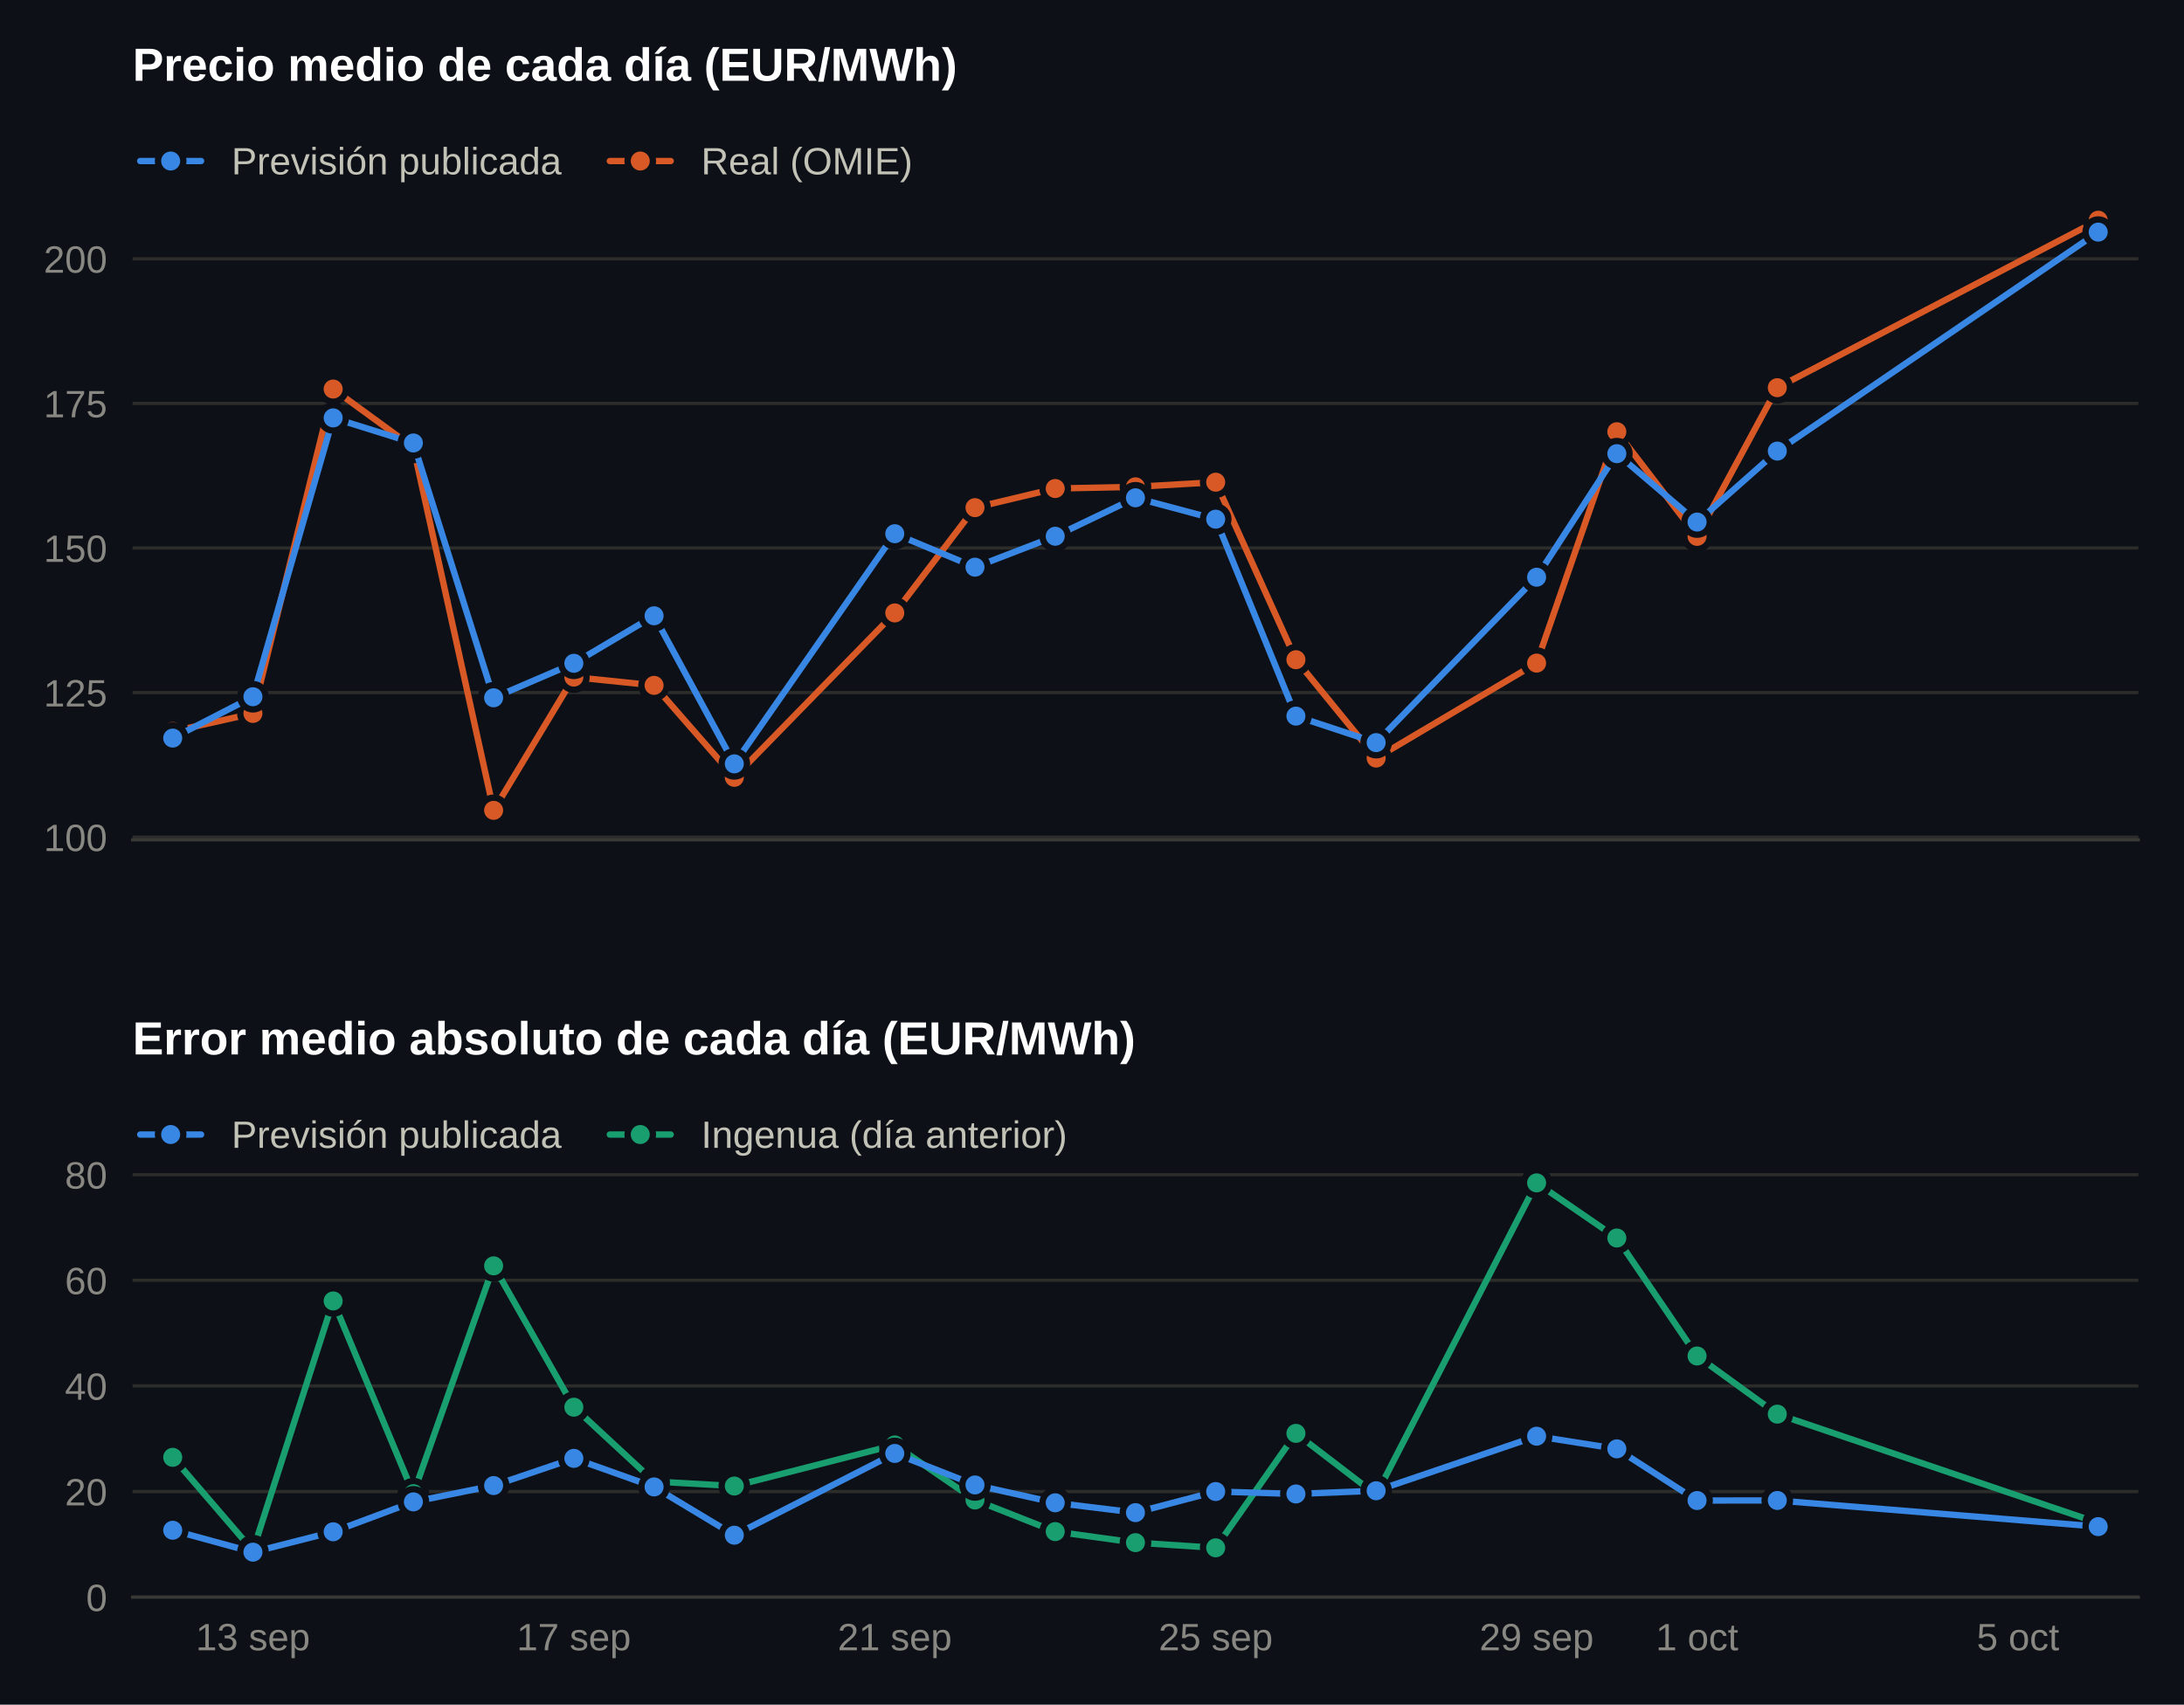
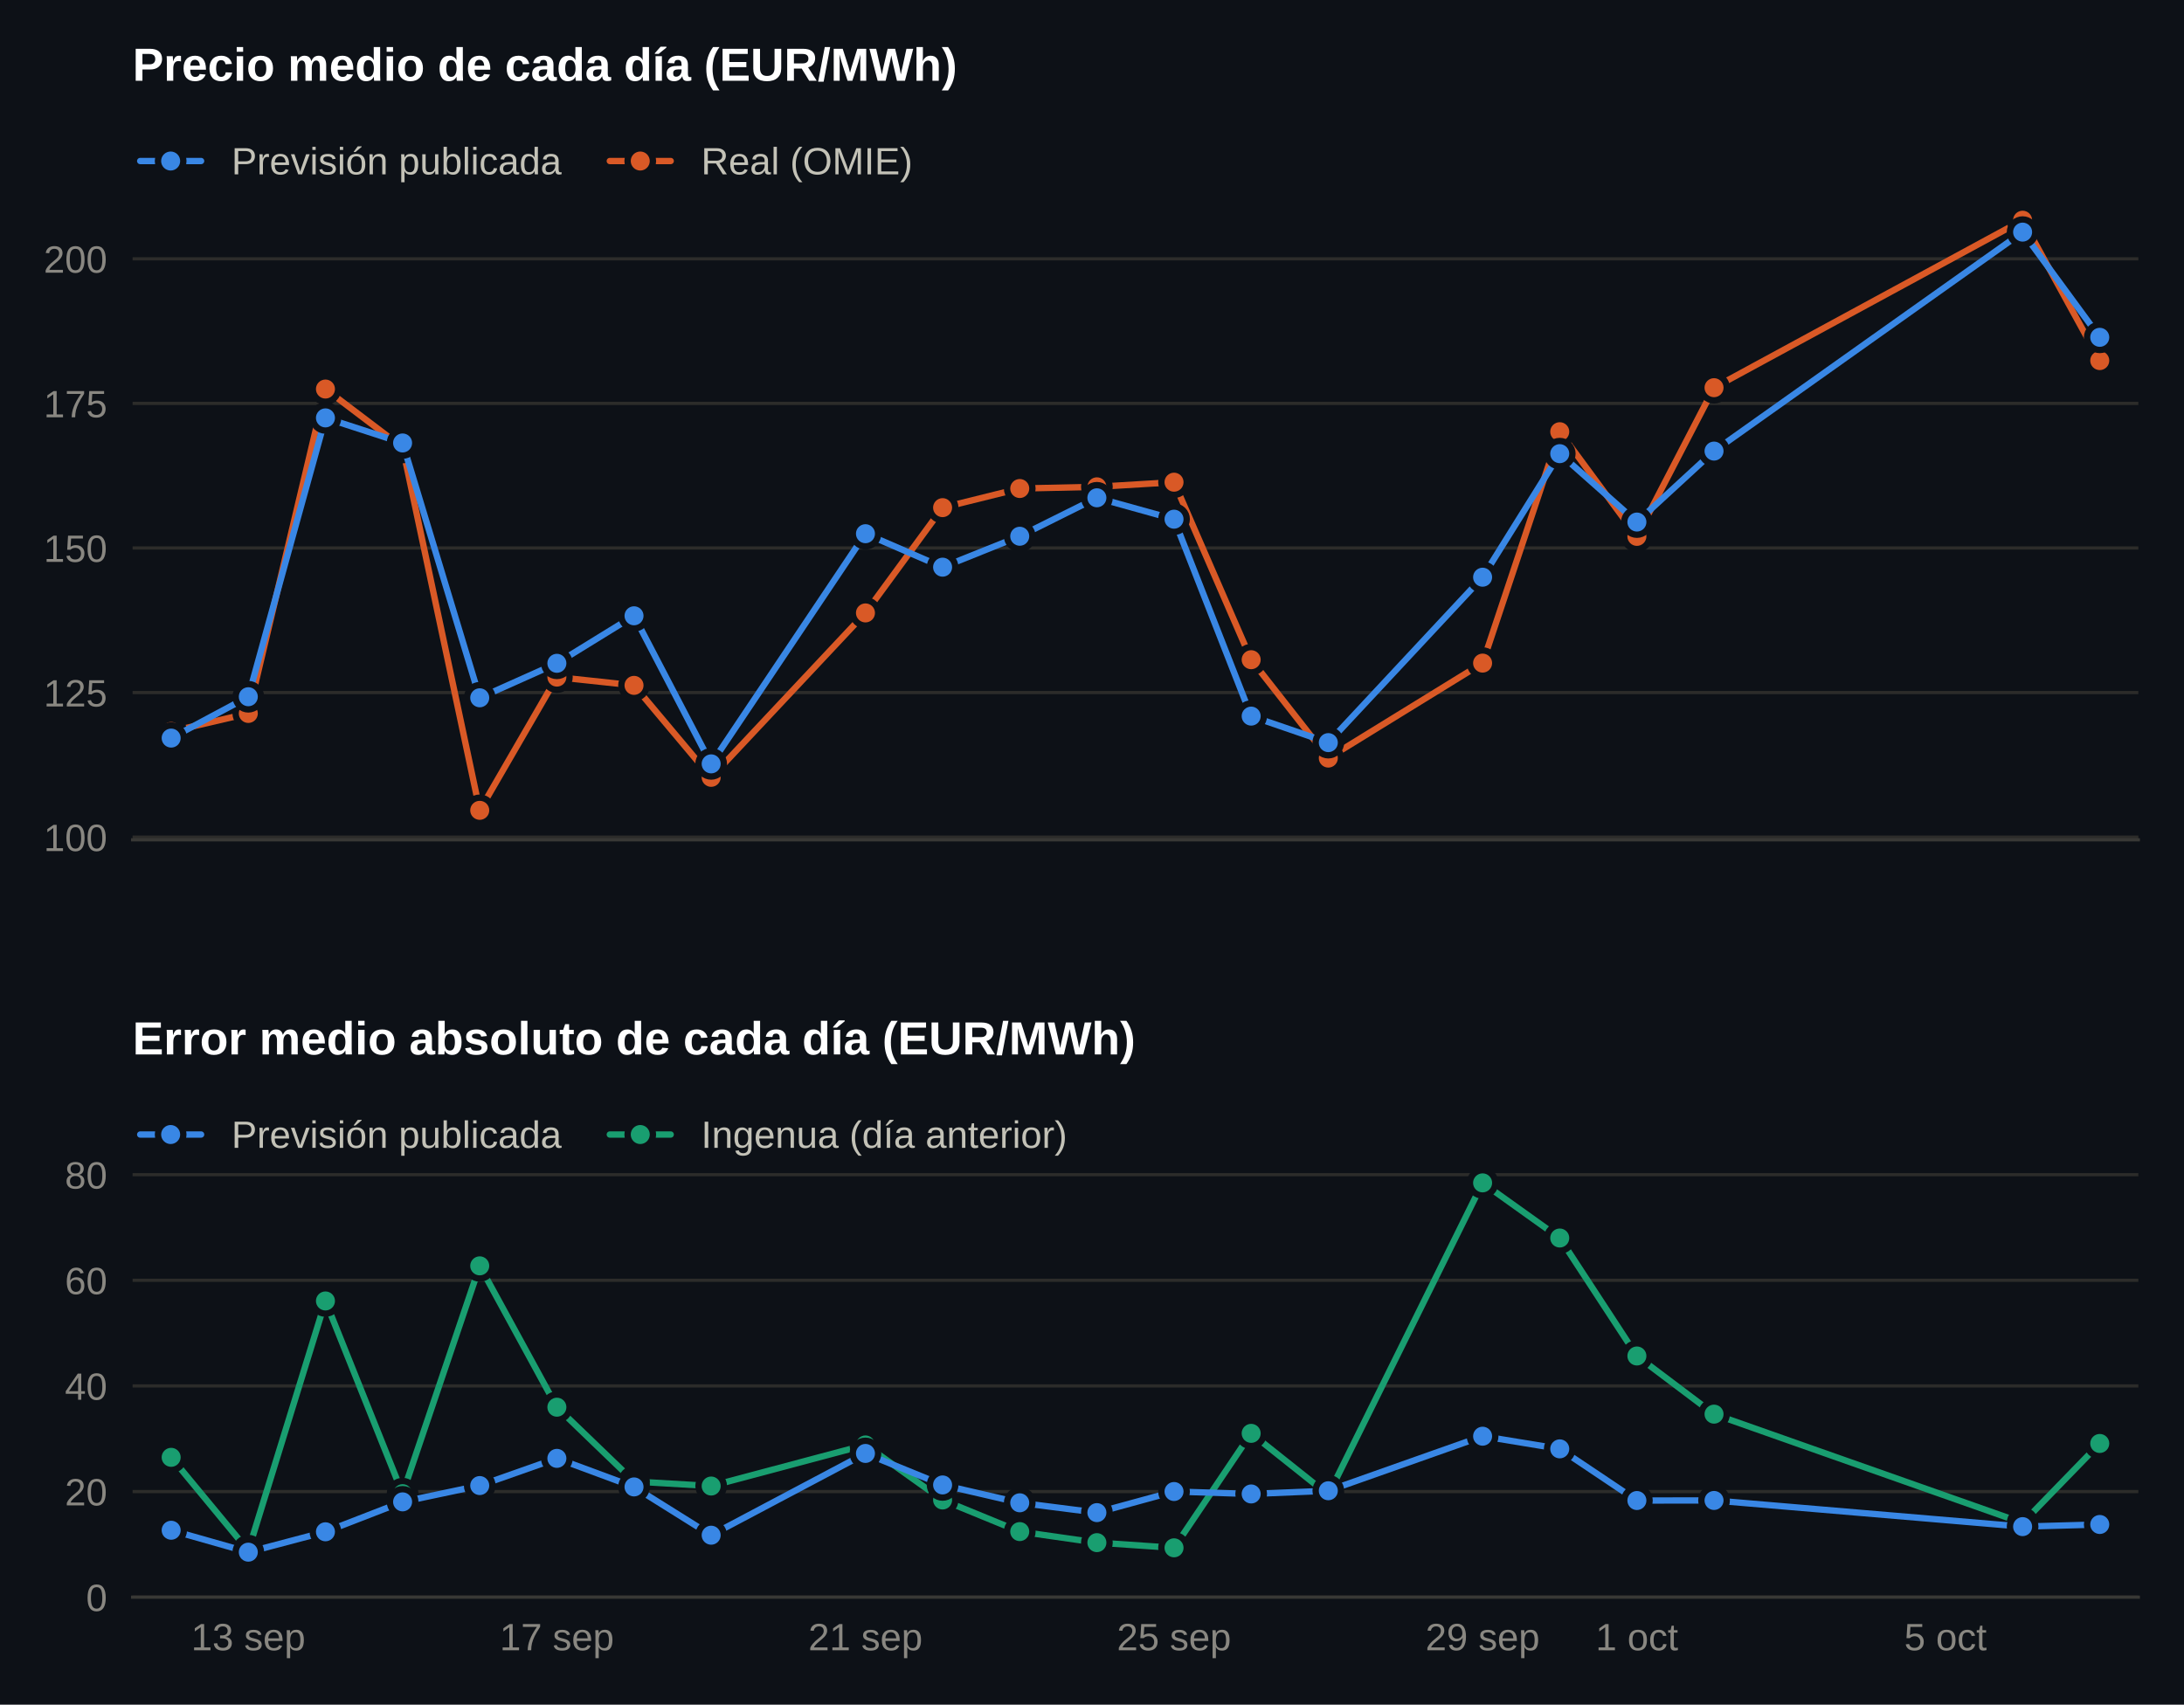
<svg xmlns="http://www.w3.org/2000/svg" xmlns:xlink="http://www.w3.org/1999/xlink" width="516.455pt" height="403.166pt" viewBox="0 0 516.455 403.166" version="1.1">
  <defs>
    <style type="text/css">*{stroke-linejoin: round; stroke-linecap: butt}</style>
  </defs>
  <g id="figure_1">
    <g id="patch_1">
      <path d="M 0 403.166  L 516.455 403.166  L 516.455 0  L 0 0  z " style="fill: #0d1117" />
    </g>
    <g id="axes_1">
      <g id="patch_2">
        <path d="M 31.355 198.629  L 505.655 198.629  L 505.655 45.103  L 31.355 45.103  z " style="fill: #0d1117" />
      </g>
      <g id="matplotlib.axis_1">
        <g id="xtick_1">
          <g id="line2d_1" />
        </g>
        <g id="xtick_2">
          <g id="line2d_2" />
        </g>
        <g id="xtick_3">
          <g id="line2d_3" />
        </g>
        <g id="xtick_4">
          <g id="line2d_4" />
        </g>
        <g id="xtick_5">
          <g id="line2d_5" />
        </g>
        <g id="xtick_6">
          <g id="line2d_6" />
        </g>
        <g id="xtick_7">
          <g id="line2d_7" />
        </g>
      </g>
      <g id="matplotlib.axis_2">
        <g id="ytick_1">
          <g id="line2d_8">
            <path d="M 31.355 197.997  L 505.655 197.997  " clip-path="url(#pcca6787718)" style="fill: none; stroke: #2c2c2a; stroke-width: 0.75; stroke-linecap: square" />
          </g>
          <g id="line2d_9" />
          <g id="text_1">
            <text style="font-size: 9px; font-family: 'Segoe UI', 'Helvetica Neue', 'Arial', 'DejaVu Sans', sans-serif; text-anchor: end; fill: #898781" x="25.355" y="201.273" transform="rotate(-0 25.35469 201.2735)">100</text>
          </g>
        </g>
        <g id="ytick_2">
          <g id="line2d_10">
            <path d="M 31.355 163.801  L 505.655 163.801  " clip-path="url(#pcca6787718)" style="fill: none; stroke: #2c2c2a; stroke-width: 0.75; stroke-linecap: square" />
          </g>
          <g id="line2d_11" />
          <g id="text_2">
            <text style="font-size: 9px; font-family: 'Segoe UI', 'Helvetica Neue', 'Arial', 'DejaVu Sans', sans-serif; text-anchor: end; fill: #898781" x="25.355" y="167.077" transform="rotate(-0 25.35469 167.0773)">125</text>
          </g>
        </g>
        <g id="ytick_3">
          <g id="line2d_12">
            <path d="M 31.355 129.605  L 505.655 129.605  " clip-path="url(#pcca6787718)" style="fill: none; stroke: #2c2c2a; stroke-width: 0.75; stroke-linecap: square" />
          </g>
          <g id="line2d_13" />
          <g id="text_3">
            <text style="font-size: 9px; font-family: 'Segoe UI', 'Helvetica Neue', 'Arial', 'DejaVu Sans', sans-serif; text-anchor: end; fill: #898781" x="25.355" y="132.881" transform="rotate(-0 25.35469 132.8811)">150</text>
          </g>
        </g>
        <g id="ytick_4">
          <g id="line2d_14">
            <path d="M 31.355 95.409  L 505.655 95.409  " clip-path="url(#pcca6787718)" style="fill: none; stroke: #2c2c2a; stroke-width: 0.75; stroke-linecap: square" />
          </g>
          <g id="line2d_15" />
          <g id="text_4">
            <text style="font-size: 9px; font-family: 'Segoe UI', 'Helvetica Neue', 'Arial', 'DejaVu Sans', sans-serif; text-anchor: end; fill: #898781" x="25.355" y="98.685" transform="rotate(-0 25.35469 98.68498)">175</text>
          </g>
        </g>
        <g id="ytick_5">
          <g id="line2d_16">
            <path d="M 31.355 61.213  L 505.655 61.213  " clip-path="url(#pcca6787718)" style="fill: none; stroke: #2c2c2a; stroke-width: 0.75; stroke-linecap: square" />
          </g>
          <g id="line2d_17" />
          <g id="text_5">
            <text style="font-size: 9px; font-family: 'Segoe UI', 'Helvetica Neue', 'Arial', 'DejaVu Sans', sans-serif; text-anchor: end; fill: #898781" x="25.355" y="64.489" transform="rotate(-0 25.35469 64.48881)">200</text>
          </g>
        </g>
      </g>
      <g id="line2d_18">
-         <path d="M 40.841 172.996  L 59.813 168.735  L 78.785 92.013  L 97.757 105.835  L 116.729 191.651  L 135.701 160.141  L 154.673 162.096  L 173.645 183.845  L 211.589 144.961  L 230.561 120.063  L 249.533 115.539  L 268.505 115.139  L 287.477 114.042  L 306.449 156.027  L 325.421 179.292  L 363.365 156.83  L 382.337 102.106  L 401.309 126.857  L 420.281 91.69  L 496.169 52.082  " clip-path="url(#pcca6787718)" style="fill: none; stroke: #d95926; stroke-width: 1.5; stroke-linecap: round" />
+         <path d="M 40.476 172.996  L 58.718 168.735  L 76.96 92.013  L 95.203 105.835  L 113.445 191.651  L 131.687 160.141  L 149.93 162.096  L 168.172 183.845  L 204.657 144.961  L 222.899 120.063  L 241.141 115.539  L 259.384 115.139  L 277.626 114.042  L 295.868 156.027  L 314.11 179.292  L 350.595 156.83  L 368.837 102.106  L 387.08 126.857  L 405.322 91.69  L 478.291 52.082  L 496.534 85.28  " clip-path="url(#pcca6787718)" style="fill: none; stroke: #d95926; stroke-width: 1.5; stroke-linecap: round" />
        <defs>
          <path id="m7afbdd8af4" d="M 0 3  C 0.796 3 1.559 2.684 2.121 2.121  C 2.684 1.559 3 0.796 3 0  C 3 -0.796 2.684 -1.559 2.121 -2.121  C 1.559 -2.684 0.796 -3 0 -3  C -0.796 -3 -1.559 -2.684 -2.121 -2.121  C -2.684 -1.559 -3 -0.796 -3 0  C -3 0.796 -2.684 1.559 -2.121 2.121  C -1.559 2.684 -0.796 3 0 3  z " style="stroke: #0d1117; stroke-width: 1.5" />
        </defs>
        <g clip-path="url(#pcca6787718)">
-           <use xlink:href="#m7afbdd8af4" x="40.841" y="172.996" style="fill: #d95926; stroke: #0d1117; stroke-width: 1.5" />
-           <use xlink:href="#m7afbdd8af4" x="59.813" y="168.735" style="fill: #d95926; stroke: #0d1117; stroke-width: 1.5" />
-           <use xlink:href="#m7afbdd8af4" x="78.785" y="92.013" style="fill: #d95926; stroke: #0d1117; stroke-width: 1.5" />
-           <use xlink:href="#m7afbdd8af4" x="97.757" y="105.835" style="fill: #d95926; stroke: #0d1117; stroke-width: 1.5" />
-           <use xlink:href="#m7afbdd8af4" x="116.729" y="191.651" style="fill: #d95926; stroke: #0d1117; stroke-width: 1.5" />
-           <use xlink:href="#m7afbdd8af4" x="135.701" y="160.141" style="fill: #d95926; stroke: #0d1117; stroke-width: 1.5" />
-           <use xlink:href="#m7afbdd8af4" x="154.673" y="162.096" style="fill: #d95926; stroke: #0d1117; stroke-width: 1.5" />
-           <use xlink:href="#m7afbdd8af4" x="173.645" y="183.845" style="fill: #d95926; stroke: #0d1117; stroke-width: 1.5" />
-           <use xlink:href="#m7afbdd8af4" x="211.589" y="144.961" style="fill: #d95926; stroke: #0d1117; stroke-width: 1.5" />
-           <use xlink:href="#m7afbdd8af4" x="230.561" y="120.063" style="fill: #d95926; stroke: #0d1117; stroke-width: 1.5" />
-           <use xlink:href="#m7afbdd8af4" x="249.533" y="115.539" style="fill: #d95926; stroke: #0d1117; stroke-width: 1.5" />
-           <use xlink:href="#m7afbdd8af4" x="268.505" y="115.139" style="fill: #d95926; stroke: #0d1117; stroke-width: 1.5" />
-           <use xlink:href="#m7afbdd8af4" x="287.477" y="114.042" style="fill: #d95926; stroke: #0d1117; stroke-width: 1.5" />
-           <use xlink:href="#m7afbdd8af4" x="306.449" y="156.027" style="fill: #d95926; stroke: #0d1117; stroke-width: 1.5" />
-           <use xlink:href="#m7afbdd8af4" x="325.421" y="179.292" style="fill: #d95926; stroke: #0d1117; stroke-width: 1.5" />
-           <use xlink:href="#m7afbdd8af4" x="363.365" y="156.83" style="fill: #d95926; stroke: #0d1117; stroke-width: 1.5" />
-           <use xlink:href="#m7afbdd8af4" x="382.337" y="102.106" style="fill: #d95926; stroke: #0d1117; stroke-width: 1.5" />
-           <use xlink:href="#m7afbdd8af4" x="401.309" y="126.857" style="fill: #d95926; stroke: #0d1117; stroke-width: 1.5" />
-           <use xlink:href="#m7afbdd8af4" x="420.281" y="91.69" style="fill: #d95926; stroke: #0d1117; stroke-width: 1.5" />
-           <use xlink:href="#m7afbdd8af4" x="496.169" y="52.082" style="fill: #d95926; stroke: #0d1117; stroke-width: 1.5" />
+           <use xlink:href="#m7afbdd8af4" x="40.476" y="172.996" style="fill: #d95926; stroke: #0d1117; stroke-width: 1.5" />
+           <use xlink:href="#m7afbdd8af4" x="58.718" y="168.735" style="fill: #d95926; stroke: #0d1117; stroke-width: 1.5" />
+           <use xlink:href="#m7afbdd8af4" x="76.96" y="92.013" style="fill: #d95926; stroke: #0d1117; stroke-width: 1.5" />
+           <use xlink:href="#m7afbdd8af4" x="95.203" y="105.835" style="fill: #d95926; stroke: #0d1117; stroke-width: 1.5" />
+           <use xlink:href="#m7afbdd8af4" x="113.445" y="191.651" style="fill: #d95926; stroke: #0d1117; stroke-width: 1.5" />
+           <use xlink:href="#m7afbdd8af4" x="131.687" y="160.141" style="fill: #d95926; stroke: #0d1117; stroke-width: 1.5" />
+           <use xlink:href="#m7afbdd8af4" x="149.93" y="162.096" style="fill: #d95926; stroke: #0d1117; stroke-width: 1.5" />
+           <use xlink:href="#m7afbdd8af4" x="168.172" y="183.845" style="fill: #d95926; stroke: #0d1117; stroke-width: 1.5" />
+           <use xlink:href="#m7afbdd8af4" x="204.657" y="144.961" style="fill: #d95926; stroke: #0d1117; stroke-width: 1.5" />
+           <use xlink:href="#m7afbdd8af4" x="222.899" y="120.063" style="fill: #d95926; stroke: #0d1117; stroke-width: 1.5" />
+           <use xlink:href="#m7afbdd8af4" x="241.141" y="115.539" style="fill: #d95926; stroke: #0d1117; stroke-width: 1.5" />
+           <use xlink:href="#m7afbdd8af4" x="259.384" y="115.139" style="fill: #d95926; stroke: #0d1117; stroke-width: 1.5" />
+           <use xlink:href="#m7afbdd8af4" x="277.626" y="114.042" style="fill: #d95926; stroke: #0d1117; stroke-width: 1.5" />
+           <use xlink:href="#m7afbdd8af4" x="295.868" y="156.027" style="fill: #d95926; stroke: #0d1117; stroke-width: 1.5" />
+           <use xlink:href="#m7afbdd8af4" x="314.11" y="179.292" style="fill: #d95926; stroke: #0d1117; stroke-width: 1.5" />
+           <use xlink:href="#m7afbdd8af4" x="350.595" y="156.83" style="fill: #d95926; stroke: #0d1117; stroke-width: 1.5" />
+           <use xlink:href="#m7afbdd8af4" x="368.837" y="102.106" style="fill: #d95926; stroke: #0d1117; stroke-width: 1.5" />
+           <use xlink:href="#m7afbdd8af4" x="387.08" y="126.857" style="fill: #d95926; stroke: #0d1117; stroke-width: 1.5" />
+           <use xlink:href="#m7afbdd8af4" x="405.322" y="91.69" style="fill: #d95926; stroke: #0d1117; stroke-width: 1.5" />
+           <use xlink:href="#m7afbdd8af4" x="478.291" y="52.082" style="fill: #d95926; stroke: #0d1117; stroke-width: 1.5" />
+           <use xlink:href="#m7afbdd8af4" x="496.534" y="85.28" style="fill: #d95926; stroke: #0d1117; stroke-width: 1.5" />
        </g>
      </g>
      <g id="patch_3">
        <path d="M 31.355 198.629  L 505.655 198.629  " style="fill: none; stroke: #383835; stroke-width: 0.75; stroke-linejoin: miter; stroke-linecap: square" />
      </g>
      <g id="line2d_19">
-         <path d="M 40.841 174.563  L 59.813 164.785  L 78.785 98.835  L 97.757 104.766  L 116.729 165.035  L 135.701 156.877  L 154.673 145.64  L 173.645 180.659  L 211.589 126.227  L 230.561 134.141  L 249.533 126.827  L 268.505 117.732  L 287.477 122.792  L 306.449 169.369  L 325.421 175.635  L 363.365 136.515  L 382.337 107.296  L 401.309 123.47  L 420.281 106.687  L 496.169 54.899  " clip-path="url(#pcca6787718)" style="fill: none; stroke: #3987e5; stroke-width: 1.5; stroke-linecap: round" />
+         <path d="M 40.476 174.563  L 58.718 164.785  L 76.96 98.835  L 95.203 104.766  L 113.445 165.035  L 131.687 156.877  L 149.93 145.64  L 168.172 180.659  L 204.657 126.227  L 222.899 134.141  L 241.141 126.827  L 259.384 117.732  L 277.626 122.792  L 295.868 169.369  L 314.11 175.635  L 350.595 136.515  L 368.837 107.296  L 387.08 123.47  L 405.322 106.687  L 478.291 54.899  L 496.534 79.778  " clip-path="url(#pcca6787718)" style="fill: none; stroke: #3987e5; stroke-width: 1.5; stroke-linecap: round" />
        <defs>
          <path id="m2481d50546" d="M 0 3  C 0.796 3 1.559 2.684 2.121 2.121  C 2.684 1.559 3 0.796 3 0  C 3 -0.796 2.684 -1.559 2.121 -2.121  C 1.559 -2.684 0.796 -3 0 -3  C -0.796 -3 -1.559 -2.684 -2.121 -2.121  C -2.684 -1.559 -3 -0.796 -3 0  C -3 0.796 -2.684 1.559 -2.121 2.121  C -1.559 2.684 -0.796 3 0 3  z " style="stroke: #0d1117; stroke-width: 1.5" />
        </defs>
        <g clip-path="url(#pcca6787718)">
-           <use xlink:href="#m2481d50546" x="40.841" y="174.563" style="fill: #3987e5; stroke: #0d1117; stroke-width: 1.5" />
-           <use xlink:href="#m2481d50546" x="59.813" y="164.785" style="fill: #3987e5; stroke: #0d1117; stroke-width: 1.5" />
-           <use xlink:href="#m2481d50546" x="78.785" y="98.835" style="fill: #3987e5; stroke: #0d1117; stroke-width: 1.5" />
-           <use xlink:href="#m2481d50546" x="97.757" y="104.766" style="fill: #3987e5; stroke: #0d1117; stroke-width: 1.5" />
-           <use xlink:href="#m2481d50546" x="116.729" y="165.035" style="fill: #3987e5; stroke: #0d1117; stroke-width: 1.5" />
-           <use xlink:href="#m2481d50546" x="135.701" y="156.877" style="fill: #3987e5; stroke: #0d1117; stroke-width: 1.5" />
-           <use xlink:href="#m2481d50546" x="154.673" y="145.64" style="fill: #3987e5; stroke: #0d1117; stroke-width: 1.5" />
-           <use xlink:href="#m2481d50546" x="173.645" y="180.659" style="fill: #3987e5; stroke: #0d1117; stroke-width: 1.5" />
-           <use xlink:href="#m2481d50546" x="211.589" y="126.227" style="fill: #3987e5; stroke: #0d1117; stroke-width: 1.5" />
-           <use xlink:href="#m2481d50546" x="230.561" y="134.141" style="fill: #3987e5; stroke: #0d1117; stroke-width: 1.5" />
-           <use xlink:href="#m2481d50546" x="249.533" y="126.827" style="fill: #3987e5; stroke: #0d1117; stroke-width: 1.5" />
-           <use xlink:href="#m2481d50546" x="268.505" y="117.732" style="fill: #3987e5; stroke: #0d1117; stroke-width: 1.5" />
-           <use xlink:href="#m2481d50546" x="287.477" y="122.792" style="fill: #3987e5; stroke: #0d1117; stroke-width: 1.5" />
-           <use xlink:href="#m2481d50546" x="306.449" y="169.369" style="fill: #3987e5; stroke: #0d1117; stroke-width: 1.5" />
-           <use xlink:href="#m2481d50546" x="325.421" y="175.635" style="fill: #3987e5; stroke: #0d1117; stroke-width: 1.5" />
-           <use xlink:href="#m2481d50546" x="363.365" y="136.515" style="fill: #3987e5; stroke: #0d1117; stroke-width: 1.5" />
-           <use xlink:href="#m2481d50546" x="382.337" y="107.296" style="fill: #3987e5; stroke: #0d1117; stroke-width: 1.5" />
-           <use xlink:href="#m2481d50546" x="401.309" y="123.47" style="fill: #3987e5; stroke: #0d1117; stroke-width: 1.5" />
-           <use xlink:href="#m2481d50546" x="420.281" y="106.687" style="fill: #3987e5; stroke: #0d1117; stroke-width: 1.5" />
-           <use xlink:href="#m2481d50546" x="496.169" y="54.899" style="fill: #3987e5; stroke: #0d1117; stroke-width: 1.5" />
+           <use xlink:href="#m2481d50546" x="40.476" y="174.563" style="fill: #3987e5; stroke: #0d1117; stroke-width: 1.5" />
+           <use xlink:href="#m2481d50546" x="58.718" y="164.785" style="fill: #3987e5; stroke: #0d1117; stroke-width: 1.5" />
+           <use xlink:href="#m2481d50546" x="76.96" y="98.835" style="fill: #3987e5; stroke: #0d1117; stroke-width: 1.5" />
+           <use xlink:href="#m2481d50546" x="95.203" y="104.766" style="fill: #3987e5; stroke: #0d1117; stroke-width: 1.5" />
+           <use xlink:href="#m2481d50546" x="113.445" y="165.035" style="fill: #3987e5; stroke: #0d1117; stroke-width: 1.5" />
+           <use xlink:href="#m2481d50546" x="131.687" y="156.877" style="fill: #3987e5; stroke: #0d1117; stroke-width: 1.5" />
+           <use xlink:href="#m2481d50546" x="149.93" y="145.64" style="fill: #3987e5; stroke: #0d1117; stroke-width: 1.5" />
+           <use xlink:href="#m2481d50546" x="168.172" y="180.659" style="fill: #3987e5; stroke: #0d1117; stroke-width: 1.5" />
+           <use xlink:href="#m2481d50546" x="204.657" y="126.227" style="fill: #3987e5; stroke: #0d1117; stroke-width: 1.5" />
+           <use xlink:href="#m2481d50546" x="222.899" y="134.141" style="fill: #3987e5; stroke: #0d1117; stroke-width: 1.5" />
+           <use xlink:href="#m2481d50546" x="241.141" y="126.827" style="fill: #3987e5; stroke: #0d1117; stroke-width: 1.5" />
+           <use xlink:href="#m2481d50546" x="259.384" y="117.732" style="fill: #3987e5; stroke: #0d1117; stroke-width: 1.5" />
+           <use xlink:href="#m2481d50546" x="277.626" y="122.792" style="fill: #3987e5; stroke: #0d1117; stroke-width: 1.5" />
+           <use xlink:href="#m2481d50546" x="295.868" y="169.369" style="fill: #3987e5; stroke: #0d1117; stroke-width: 1.5" />
+           <use xlink:href="#m2481d50546" x="314.11" y="175.635" style="fill: #3987e5; stroke: #0d1117; stroke-width: 1.5" />
+           <use xlink:href="#m2481d50546" x="350.595" y="136.515" style="fill: #3987e5; stroke: #0d1117; stroke-width: 1.5" />
+           <use xlink:href="#m2481d50546" x="368.837" y="107.296" style="fill: #3987e5; stroke: #0d1117; stroke-width: 1.5" />
+           <use xlink:href="#m2481d50546" x="387.08" y="123.47" style="fill: #3987e5; stroke: #0d1117; stroke-width: 1.5" />
+           <use xlink:href="#m2481d50546" x="405.322" y="106.687" style="fill: #3987e5; stroke: #0d1117; stroke-width: 1.5" />
+           <use xlink:href="#m2481d50546" x="478.291" y="54.899" style="fill: #3987e5; stroke: #0d1117; stroke-width: 1.5" />
+           <use xlink:href="#m2481d50546" x="496.534" y="79.778" style="fill: #3987e5; stroke: #0d1117; stroke-width: 1.5" />
        </g>
      </g>
      <g id="text_6">
        <text style="font-weight: 600; font-size: 11px; font-family: 'Segoe UI', 'Helvetica Neue', 'Arial', 'DejaVu Sans', sans-serif; text-anchor: start; fill: #ffffff" x="31.355" y="19.103" transform="rotate(-0 31.35469 19.10328)">Precio medio de cada día (EUR/MWh)</text>
      </g>
      <g id="legend_1">
        <g id="line2d_20">
          <path d="M 33.155 38.083  L 40.355 38.083  L 47.555 38.083  " style="fill: none; stroke: #3987e5; stroke-width: 1.5; stroke-linecap: round" />
          <g>
            <use xlink:href="#m2481d50546" x="40.355" y="38.083" style="fill: #3987e5; stroke: #0d1117; stroke-width: 1.5" />
          </g>
        </g>
        <g id="text_7">
          <text style="font-size: 9px; font-family: 'Segoe UI', 'Helvetica Neue', 'Arial', 'DejaVu Sans', sans-serif; text-anchor: start; fill: #c3c2b7" x="54.755" y="41.233" transform="rotate(-0 54.75469 41.23328)">Previsión publicada</text>
        </g>
        <g id="line2d_21">
          <path d="M 144.203 38.083  L 151.403 38.083  L 158.603 38.083  " style="fill: none; stroke: #d95926; stroke-width: 1.5; stroke-linecap: round" />
          <g>
            <use xlink:href="#m7afbdd8af4" x="151.403" y="38.083" style="fill: #d95926; stroke: #0d1117; stroke-width: 1.5" />
          </g>
        </g>
        <g id="text_8">
          <text style="font-size: 9px; font-family: 'Segoe UI', 'Helvetica Neue', 'Arial', 'DejaVu Sans', sans-serif; text-anchor: start; fill: #c3c2b7" x="165.803" y="41.233" transform="rotate(-0 165.8034 41.23328)">Real (OMIE)</text>
        </g>
      </g>
    </g>
    <g id="axes_2">
      <g id="patch_4">
        <path d="M 31.355 377.743  L 505.655 377.743  L 505.655 275.393  L 31.355 275.393  z " style="fill: #0d1117" />
      </g>
      <g id="matplotlib.axis_3">
        <g id="xtick_8">
          <g id="line2d_22" />
          <g id="text_9">
-             <text style="font-size: 9px; font-family: 'Segoe UI', 'Helvetica Neue', 'Arial', 'DejaVu Sans', sans-serif; text-anchor: middle; fill: #898781" x="59.813" y="390.296" transform="rotate(-0 59.81269 390.2955)">13 sep</text>
+             <text style="font-size: 9px; font-family: 'Segoe UI', 'Helvetica Neue', 'Arial', 'DejaVu Sans', sans-serif; text-anchor: middle; fill: #898781" x="58.718" y="390.296" transform="rotate(-0 58.71815 390.2955)">13 sep</text>
          </g>
        </g>
        <g id="xtick_9">
          <g id="line2d_23" />
          <g id="text_10">
-             <text style="font-size: 9px; font-family: 'Segoe UI', 'Helvetica Neue', 'Arial', 'DejaVu Sans', sans-serif; text-anchor: middle; fill: #898781" x="135.701" y="390.296" transform="rotate(-0 135.7007 390.2955)">17 sep</text>
+             <text style="font-size: 9px; font-family: 'Segoe UI', 'Helvetica Neue', 'Arial', 'DejaVu Sans', sans-serif; text-anchor: middle; fill: #898781" x="131.687" y="390.296" transform="rotate(-0 131.6874 390.2955)">17 sep</text>
          </g>
        </g>
        <g id="xtick_10">
          <g id="line2d_24" />
          <g id="text_11">
-             <text style="font-size: 9px; font-family: 'Segoe UI', 'Helvetica Neue', 'Arial', 'DejaVu Sans', sans-serif; text-anchor: middle; fill: #898781" x="211.589" y="390.296" transform="rotate(-0 211.5887 390.2955)">21 sep</text>
+             <text style="font-size: 9px; font-family: 'Segoe UI', 'Helvetica Neue', 'Arial', 'DejaVu Sans', sans-serif; text-anchor: middle; fill: #898781" x="204.657" y="390.296" transform="rotate(-0 204.6566 390.2955)">21 sep</text>
          </g>
        </g>
        <g id="xtick_11">
          <g id="line2d_25" />
          <g id="text_12">
-             <text style="font-size: 9px; font-family: 'Segoe UI', 'Helvetica Neue', 'Arial', 'DejaVu Sans', sans-serif; text-anchor: middle; fill: #898781" x="287.477" y="390.296" transform="rotate(-0 287.4767 390.2955)">25 sep</text>
+             <text style="font-size: 9px; font-family: 'Segoe UI', 'Helvetica Neue', 'Arial', 'DejaVu Sans', sans-serif; text-anchor: middle; fill: #898781" x="277.626" y="390.296" transform="rotate(-0 277.6258 390.2955)">25 sep</text>
          </g>
        </g>
        <g id="xtick_12">
          <g id="line2d_26" />
          <g id="text_13">
-             <text style="font-size: 9px; font-family: 'Segoe UI', 'Helvetica Neue', 'Arial', 'DejaVu Sans', sans-serif; text-anchor: middle; fill: #898781" x="363.365" y="390.296" transform="rotate(-0 363.3647 390.2955)">29 sep</text>
+             <text style="font-size: 9px; font-family: 'Segoe UI', 'Helvetica Neue', 'Arial', 'DejaVu Sans', sans-serif; text-anchor: middle; fill: #898781" x="350.595" y="390.296" transform="rotate(-0 350.5951 390.2955)">29 sep</text>
          </g>
        </g>
        <g id="xtick_13">
          <g id="line2d_27" />
          <g id="text_14">
-             <text style="font-size: 9px; font-family: 'Segoe UI', 'Helvetica Neue', 'Arial', 'DejaVu Sans', sans-serif; text-anchor: middle; fill: #898781" x="401.309" y="390.296" transform="rotate(-0 401.3087 390.2955)">1 oct</text>
+             <text style="font-size: 9px; font-family: 'Segoe UI', 'Helvetica Neue', 'Arial', 'DejaVu Sans', sans-serif; text-anchor: middle; fill: #898781" x="387.08" y="390.296" transform="rotate(-0 387.0797 390.2955)">1 oct</text>
          </g>
        </g>
        <g id="xtick_14">
          <g id="line2d_28" />
          <g id="text_15">
-             <text style="font-size: 9px; font-family: 'Segoe UI', 'Helvetica Neue', 'Arial', 'DejaVu Sans', sans-serif; text-anchor: middle; fill: #898781" x="477.197" y="390.296" transform="rotate(-0 477.1967 390.2955)">5 oct</text>
+             <text style="font-size: 9px; font-family: 'Segoe UI', 'Helvetica Neue', 'Arial', 'DejaVu Sans', sans-serif; text-anchor: middle; fill: #898781" x="460.049" y="390.296" transform="rotate(-0 460.0489 390.2955)">5 oct</text>
          </g>
        </g>
      </g>
      <g id="matplotlib.axis_4">
        <g id="ytick_6">
          <g id="line2d_29">
            <path d="M 31.355 377.743  L 505.655 377.743  " clip-path="url(#pa7844a86a4)" style="fill: none; stroke: #2c2c2a; stroke-width: 0.75; stroke-linecap: square" />
          </g>
          <g id="line2d_30" />
          <g id="text_16">
            <text style="font-size: 9px; font-family: 'Segoe UI', 'Helvetica Neue', 'Arial', 'DejaVu Sans', sans-serif; text-anchor: end; fill: #898781" x="25.355" y="381.019" transform="rotate(-0 25.35469 381.0194)">0</text>
          </g>
        </g>
        <g id="ytick_7">
          <g id="line2d_31">
            <path d="M 31.355 352.763  L 505.655 352.763  " clip-path="url(#pa7844a86a4)" style="fill: none; stroke: #2c2c2a; stroke-width: 0.75; stroke-linecap: square" />
          </g>
          <g id="line2d_32" />
          <g id="text_17">
            <text style="font-size: 9px; font-family: 'Segoe UI', 'Helvetica Neue', 'Arial', 'DejaVu Sans', sans-serif; text-anchor: end; fill: #898781" x="25.355" y="356.039" transform="rotate(-0 25.35469 356.0392)">20</text>
          </g>
        </g>
        <g id="ytick_8">
          <g id="line2d_33">
            <path d="M 31.355 327.783  L 505.655 327.783  " clip-path="url(#pa7844a86a4)" style="fill: none; stroke: #2c2c2a; stroke-width: 0.75; stroke-linecap: square" />
          </g>
          <g id="line2d_34" />
          <g id="text_18">
            <text style="font-size: 9px; font-family: 'Segoe UI', 'Helvetica Neue', 'Arial', 'DejaVu Sans', sans-serif; text-anchor: end; fill: #898781" x="25.355" y="331.059" transform="rotate(-0 25.35469 331.059)">40</text>
          </g>
        </g>
        <g id="ytick_9">
          <g id="line2d_35">
            <path d="M 31.355 302.803  L 505.655 302.803  " clip-path="url(#pa7844a86a4)" style="fill: none; stroke: #2c2c2a; stroke-width: 0.75; stroke-linecap: square" />
          </g>
          <g id="line2d_36" />
          <g id="text_19">
            <text style="font-size: 9px; font-family: 'Segoe UI', 'Helvetica Neue', 'Arial', 'DejaVu Sans', sans-serif; text-anchor: end; fill: #898781" x="25.355" y="306.079" transform="rotate(-0 25.35469 306.0788)">60</text>
          </g>
        </g>
        <g id="ytick_10">
          <g id="line2d_37">
            <path d="M 31.355 277.822  L 505.655 277.822  " clip-path="url(#pa7844a86a4)" style="fill: none; stroke: #2c2c2a; stroke-width: 0.75; stroke-linecap: square" />
          </g>
          <g id="line2d_38" />
          <g id="text_20">
            <text style="font-size: 9px; font-family: 'Segoe UI', 'Helvetica Neue', 'Arial', 'DejaVu Sans', sans-serif; text-anchor: end; fill: #898781" x="25.355" y="281.099" transform="rotate(-0 25.35469 281.0986)">80</text>
          </g>
        </g>
      </g>
      <g id="line2d_39">
-         <path d="M 40.841 344.673  L 59.813 366.743  L 78.785 307.687  L 97.757 353.265  L 116.729 299.383  L 135.701 332.814  L 154.673 350.389  L 173.645 351.461  L 211.589 341.743  L 230.561 354.761  L 249.533 362.235  L 268.505 364.848  L 287.477 366.072  L 306.449 339.004  L 325.421 353.535  L 363.365 279.76  L 382.337 292.8  L 401.309 320.702  L 420.281 334.459  L 496.169 360.185  " clip-path="url(#pa7844a86a4)" style="fill: none; stroke: #199e70; stroke-width: 1.5; stroke-linecap: round" />
+         <path d="M 40.476 344.673  L 58.718 366.743  L 76.96 307.687  L 95.203 353.265  L 113.445 299.383  L 131.687 332.814  L 149.93 350.389  L 168.172 351.461  L 204.657 341.743  L 222.899 354.761  L 241.141 362.235  L 259.384 364.848  L 277.626 366.072  L 295.868 339.004  L 314.11 353.535  L 350.595 279.76  L 368.837 292.8  L 387.08 320.702  L 405.322 334.459  L 478.291 360.185  L 496.534 341.394  " clip-path="url(#pa7844a86a4)" style="fill: none; stroke: #199e70; stroke-width: 1.5; stroke-linecap: round" />
        <defs>
          <path id="m3a2acce67b" d="M 0 3  C 0.796 3 1.559 2.684 2.121 2.121  C 2.684 1.559 3 0.796 3 0  C 3 -0.796 2.684 -1.559 2.121 -2.121  C 1.559 -2.684 0.796 -3 0 -3  C -0.796 -3 -1.559 -2.684 -2.121 -2.121  C -2.684 -1.559 -3 -0.796 -3 0  C -3 0.796 -2.684 1.559 -2.121 2.121  C -1.559 2.684 -0.796 3 0 3  z " style="stroke: #0d1117; stroke-width: 1.5" />
        </defs>
        <g clip-path="url(#pa7844a86a4)">
-           <use xlink:href="#m3a2acce67b" x="40.841" y="344.673" style="fill: #199e70; stroke: #0d1117; stroke-width: 1.5" />
-           <use xlink:href="#m3a2acce67b" x="59.813" y="366.743" style="fill: #199e70; stroke: #0d1117; stroke-width: 1.5" />
-           <use xlink:href="#m3a2acce67b" x="78.785" y="307.687" style="fill: #199e70; stroke: #0d1117; stroke-width: 1.5" />
-           <use xlink:href="#m3a2acce67b" x="97.757" y="353.265" style="fill: #199e70; stroke: #0d1117; stroke-width: 1.5" />
-           <use xlink:href="#m3a2acce67b" x="116.729" y="299.383" style="fill: #199e70; stroke: #0d1117; stroke-width: 1.5" />
-           <use xlink:href="#m3a2acce67b" x="135.701" y="332.814" style="fill: #199e70; stroke: #0d1117; stroke-width: 1.5" />
-           <use xlink:href="#m3a2acce67b" x="154.673" y="350.389" style="fill: #199e70; stroke: #0d1117; stroke-width: 1.5" />
-           <use xlink:href="#m3a2acce67b" x="173.645" y="351.461" style="fill: #199e70; stroke: #0d1117; stroke-width: 1.5" />
-           <use xlink:href="#m3a2acce67b" x="211.589" y="341.743" style="fill: #199e70; stroke: #0d1117; stroke-width: 1.5" />
-           <use xlink:href="#m3a2acce67b" x="230.561" y="354.761" style="fill: #199e70; stroke: #0d1117; stroke-width: 1.5" />
-           <use xlink:href="#m3a2acce67b" x="249.533" y="362.235" style="fill: #199e70; stroke: #0d1117; stroke-width: 1.5" />
-           <use xlink:href="#m3a2acce67b" x="268.505" y="364.848" style="fill: #199e70; stroke: #0d1117; stroke-width: 1.5" />
-           <use xlink:href="#m3a2acce67b" x="287.477" y="366.072" style="fill: #199e70; stroke: #0d1117; stroke-width: 1.5" />
-           <use xlink:href="#m3a2acce67b" x="306.449" y="339.004" style="fill: #199e70; stroke: #0d1117; stroke-width: 1.5" />
-           <use xlink:href="#m3a2acce67b" x="325.421" y="353.535" style="fill: #199e70; stroke: #0d1117; stroke-width: 1.5" />
-           <use xlink:href="#m3a2acce67b" x="363.365" y="279.76" style="fill: #199e70; stroke: #0d1117; stroke-width: 1.5" />
-           <use xlink:href="#m3a2acce67b" x="382.337" y="292.8" style="fill: #199e70; stroke: #0d1117; stroke-width: 1.5" />
-           <use xlink:href="#m3a2acce67b" x="401.309" y="320.702" style="fill: #199e70; stroke: #0d1117; stroke-width: 1.5" />
-           <use xlink:href="#m3a2acce67b" x="420.281" y="334.459" style="fill: #199e70; stroke: #0d1117; stroke-width: 1.5" />
-           <use xlink:href="#m3a2acce67b" x="496.169" y="360.185" style="fill: #199e70; stroke: #0d1117; stroke-width: 1.5" />
+           <use xlink:href="#m3a2acce67b" x="40.476" y="344.673" style="fill: #199e70; stroke: #0d1117; stroke-width: 1.5" />
+           <use xlink:href="#m3a2acce67b" x="58.718" y="366.743" style="fill: #199e70; stroke: #0d1117; stroke-width: 1.5" />
+           <use xlink:href="#m3a2acce67b" x="76.96" y="307.687" style="fill: #199e70; stroke: #0d1117; stroke-width: 1.5" />
+           <use xlink:href="#m3a2acce67b" x="95.203" y="353.265" style="fill: #199e70; stroke: #0d1117; stroke-width: 1.5" />
+           <use xlink:href="#m3a2acce67b" x="113.445" y="299.383" style="fill: #199e70; stroke: #0d1117; stroke-width: 1.5" />
+           <use xlink:href="#m3a2acce67b" x="131.687" y="332.814" style="fill: #199e70; stroke: #0d1117; stroke-width: 1.5" />
+           <use xlink:href="#m3a2acce67b" x="149.93" y="350.389" style="fill: #199e70; stroke: #0d1117; stroke-width: 1.5" />
+           <use xlink:href="#m3a2acce67b" x="168.172" y="351.461" style="fill: #199e70; stroke: #0d1117; stroke-width: 1.5" />
+           <use xlink:href="#m3a2acce67b" x="204.657" y="341.743" style="fill: #199e70; stroke: #0d1117; stroke-width: 1.5" />
+           <use xlink:href="#m3a2acce67b" x="222.899" y="354.761" style="fill: #199e70; stroke: #0d1117; stroke-width: 1.5" />
+           <use xlink:href="#m3a2acce67b" x="241.141" y="362.235" style="fill: #199e70; stroke: #0d1117; stroke-width: 1.5" />
+           <use xlink:href="#m3a2acce67b" x="259.384" y="364.848" style="fill: #199e70; stroke: #0d1117; stroke-width: 1.5" />
+           <use xlink:href="#m3a2acce67b" x="277.626" y="366.072" style="fill: #199e70; stroke: #0d1117; stroke-width: 1.5" />
+           <use xlink:href="#m3a2acce67b" x="295.868" y="339.004" style="fill: #199e70; stroke: #0d1117; stroke-width: 1.5" />
+           <use xlink:href="#m3a2acce67b" x="314.11" y="353.535" style="fill: #199e70; stroke: #0d1117; stroke-width: 1.5" />
+           <use xlink:href="#m3a2acce67b" x="350.595" y="279.76" style="fill: #199e70; stroke: #0d1117; stroke-width: 1.5" />
+           <use xlink:href="#m3a2acce67b" x="368.837" y="292.8" style="fill: #199e70; stroke: #0d1117; stroke-width: 1.5" />
+           <use xlink:href="#m3a2acce67b" x="387.08" y="320.702" style="fill: #199e70; stroke: #0d1117; stroke-width: 1.5" />
+           <use xlink:href="#m3a2acce67b" x="405.322" y="334.459" style="fill: #199e70; stroke: #0d1117; stroke-width: 1.5" />
+           <use xlink:href="#m3a2acce67b" x="478.291" y="360.185" style="fill: #199e70; stroke: #0d1117; stroke-width: 1.5" />
+           <use xlink:href="#m3a2acce67b" x="496.534" y="341.394" style="fill: #199e70; stroke: #0d1117; stroke-width: 1.5" />
        </g>
      </g>
      <g id="patch_5">
        <path d="M 31.355 377.743  L 505.655 377.743  " style="fill: none; stroke: #383835; stroke-width: 0.75; stroke-linejoin: miter; stroke-linecap: square" />
      </g>
      <g id="line2d_40">
-         <path d="M 40.841 361.917  L 59.813 367.102  L 78.785 362.281  L 97.757 355.205  L 116.729 351.348  L 135.701 344.916  L 154.673 351.67  L 173.645 363.089  L 211.589 343.753  L 230.561 351.201  L 249.533 355.426  L 268.505 357.748  L 287.477 352.758  L 306.449 353.335  L 325.421 352.577  L 363.365 339.676  L 382.337 342.667  L 401.309 354.887  L 420.281 354.871  L 496.169 361.059  " clip-path="url(#pa7844a86a4)" style="fill: none; stroke: #3987e5; stroke-width: 1.5; stroke-linecap: round" />
+         <path d="M 40.476 361.917  L 58.718 367.102  L 76.96 362.281  L 95.203 355.205  L 113.445 351.348  L 131.687 344.916  L 149.93 351.67  L 168.172 363.089  L 204.657 343.753  L 222.899 351.201  L 241.141 355.426  L 259.384 357.748  L 277.626 352.758  L 295.868 353.335  L 314.11 352.577  L 350.595 339.676  L 368.837 342.667  L 387.08 354.887  L 405.322 354.871  L 478.291 361.059  L 496.534 360.552  " clip-path="url(#pa7844a86a4)" style="fill: none; stroke: #3987e5; stroke-width: 1.5; stroke-linecap: round" />
        <g clip-path="url(#pa7844a86a4)">
-           <use xlink:href="#m2481d50546" x="40.841" y="361.917" style="fill: #3987e5; stroke: #0d1117; stroke-width: 1.5" />
-           <use xlink:href="#m2481d50546" x="59.813" y="367.102" style="fill: #3987e5; stroke: #0d1117; stroke-width: 1.5" />
-           <use xlink:href="#m2481d50546" x="78.785" y="362.281" style="fill: #3987e5; stroke: #0d1117; stroke-width: 1.5" />
-           <use xlink:href="#m2481d50546" x="97.757" y="355.205" style="fill: #3987e5; stroke: #0d1117; stroke-width: 1.5" />
-           <use xlink:href="#m2481d50546" x="116.729" y="351.348" style="fill: #3987e5; stroke: #0d1117; stroke-width: 1.5" />
-           <use xlink:href="#m2481d50546" x="135.701" y="344.916" style="fill: #3987e5; stroke: #0d1117; stroke-width: 1.5" />
-           <use xlink:href="#m2481d50546" x="154.673" y="351.67" style="fill: #3987e5; stroke: #0d1117; stroke-width: 1.5" />
-           <use xlink:href="#m2481d50546" x="173.645" y="363.089" style="fill: #3987e5; stroke: #0d1117; stroke-width: 1.5" />
-           <use xlink:href="#m2481d50546" x="211.589" y="343.753" style="fill: #3987e5; stroke: #0d1117; stroke-width: 1.5" />
-           <use xlink:href="#m2481d50546" x="230.561" y="351.201" style="fill: #3987e5; stroke: #0d1117; stroke-width: 1.5" />
-           <use xlink:href="#m2481d50546" x="249.533" y="355.426" style="fill: #3987e5; stroke: #0d1117; stroke-width: 1.5" />
-           <use xlink:href="#m2481d50546" x="268.505" y="357.748" style="fill: #3987e5; stroke: #0d1117; stroke-width: 1.5" />
-           <use xlink:href="#m2481d50546" x="287.477" y="352.758" style="fill: #3987e5; stroke: #0d1117; stroke-width: 1.5" />
-           <use xlink:href="#m2481d50546" x="306.449" y="353.335" style="fill: #3987e5; stroke: #0d1117; stroke-width: 1.5" />
-           <use xlink:href="#m2481d50546" x="325.421" y="352.577" style="fill: #3987e5; stroke: #0d1117; stroke-width: 1.5" />
-           <use xlink:href="#m2481d50546" x="363.365" y="339.676" style="fill: #3987e5; stroke: #0d1117; stroke-width: 1.5" />
-           <use xlink:href="#m2481d50546" x="382.337" y="342.667" style="fill: #3987e5; stroke: #0d1117; stroke-width: 1.5" />
-           <use xlink:href="#m2481d50546" x="401.309" y="354.887" style="fill: #3987e5; stroke: #0d1117; stroke-width: 1.5" />
-           <use xlink:href="#m2481d50546" x="420.281" y="354.871" style="fill: #3987e5; stroke: #0d1117; stroke-width: 1.5" />
-           <use xlink:href="#m2481d50546" x="496.169" y="361.059" style="fill: #3987e5; stroke: #0d1117; stroke-width: 1.5" />
+           <use xlink:href="#m2481d50546" x="40.476" y="361.917" style="fill: #3987e5; stroke: #0d1117; stroke-width: 1.5" />
+           <use xlink:href="#m2481d50546" x="58.718" y="367.102" style="fill: #3987e5; stroke: #0d1117; stroke-width: 1.5" />
+           <use xlink:href="#m2481d50546" x="76.96" y="362.281" style="fill: #3987e5; stroke: #0d1117; stroke-width: 1.5" />
+           <use xlink:href="#m2481d50546" x="95.203" y="355.205" style="fill: #3987e5; stroke: #0d1117; stroke-width: 1.5" />
+           <use xlink:href="#m2481d50546" x="113.445" y="351.348" style="fill: #3987e5; stroke: #0d1117; stroke-width: 1.5" />
+           <use xlink:href="#m2481d50546" x="131.687" y="344.916" style="fill: #3987e5; stroke: #0d1117; stroke-width: 1.5" />
+           <use xlink:href="#m2481d50546" x="149.93" y="351.67" style="fill: #3987e5; stroke: #0d1117; stroke-width: 1.5" />
+           <use xlink:href="#m2481d50546" x="168.172" y="363.089" style="fill: #3987e5; stroke: #0d1117; stroke-width: 1.5" />
+           <use xlink:href="#m2481d50546" x="204.657" y="343.753" style="fill: #3987e5; stroke: #0d1117; stroke-width: 1.5" />
+           <use xlink:href="#m2481d50546" x="222.899" y="351.201" style="fill: #3987e5; stroke: #0d1117; stroke-width: 1.5" />
+           <use xlink:href="#m2481d50546" x="241.141" y="355.426" style="fill: #3987e5; stroke: #0d1117; stroke-width: 1.5" />
+           <use xlink:href="#m2481d50546" x="259.384" y="357.748" style="fill: #3987e5; stroke: #0d1117; stroke-width: 1.5" />
+           <use xlink:href="#m2481d50546" x="277.626" y="352.758" style="fill: #3987e5; stroke: #0d1117; stroke-width: 1.5" />
+           <use xlink:href="#m2481d50546" x="295.868" y="353.335" style="fill: #3987e5; stroke: #0d1117; stroke-width: 1.5" />
+           <use xlink:href="#m2481d50546" x="314.11" y="352.577" style="fill: #3987e5; stroke: #0d1117; stroke-width: 1.5" />
+           <use xlink:href="#m2481d50546" x="350.595" y="339.676" style="fill: #3987e5; stroke: #0d1117; stroke-width: 1.5" />
+           <use xlink:href="#m2481d50546" x="368.837" y="342.667" style="fill: #3987e5; stroke: #0d1117; stroke-width: 1.5" />
+           <use xlink:href="#m2481d50546" x="387.08" y="354.887" style="fill: #3987e5; stroke: #0d1117; stroke-width: 1.5" />
+           <use xlink:href="#m2481d50546" x="405.322" y="354.871" style="fill: #3987e5; stroke: #0d1117; stroke-width: 1.5" />
+           <use xlink:href="#m2481d50546" x="478.291" y="361.059" style="fill: #3987e5; stroke: #0d1117; stroke-width: 1.5" />
+           <use xlink:href="#m2481d50546" x="496.534" y="360.552" style="fill: #3987e5; stroke: #0d1117; stroke-width: 1.5" />
        </g>
      </g>
      <g id="text_21">
        <text style="font-weight: 600; font-size: 11px; font-family: 'Segoe UI', 'Helvetica Neue', 'Arial', 'DejaVu Sans', sans-serif; text-anchor: start; fill: #ffffff" x="31.355" y="249.393" transform="rotate(-0 31.35469 249.3925)">Error medio absoluto de cada día (EUR/MWh)</text>
      </g>
      <g id="legend_2">
        <g id="line2d_41">
          <path d="M 33.155 268.325  L 40.355 268.325  L 47.555 268.325  " style="fill: none; stroke: #3987e5; stroke-width: 1.5; stroke-linecap: round" />
          <g>
            <use xlink:href="#m2481d50546" x="40.355" y="268.325" style="fill: #3987e5; stroke: #0d1117; stroke-width: 1.5" />
          </g>
        </g>
        <g id="text_22">
          <text style="font-size: 9px; font-family: 'Segoe UI', 'Helvetica Neue', 'Arial', 'DejaVu Sans', sans-serif; text-anchor: start; fill: #c3c2b7" x="54.755" y="271.475" transform="rotate(-0 54.75469 271.4747)">Previsión publicada</text>
        </g>
        <g id="line2d_42">
          <path d="M 144.203 268.325  L 151.403 268.325  L 158.603 268.325  " style="fill: none; stroke: #199e70; stroke-width: 1.5; stroke-linecap: round" />
          <g>
            <use xlink:href="#m3a2acce67b" x="151.403" y="268.325" style="fill: #199e70; stroke: #0d1117; stroke-width: 1.5" />
          </g>
        </g>
        <g id="text_23">
          <text style="font-size: 9px; font-family: 'Segoe UI', 'Helvetica Neue', 'Arial', 'DejaVu Sans', sans-serif; text-anchor: start; fill: #c3c2b7" x="165.803" y="271.475" transform="rotate(-0 165.8034 271.4747)">Ingenua (día anterior)</text>
        </g>
      </g>
    </g>
  </g>
  <defs>
    <clipPath id="pcca6787718">
      <rect x="31.355" y="45.103" width="474.3" height="153.526" />
    </clipPath>
    <clipPath id="pa7844a86a4">
      <rect x="31.355" y="275.393" width="474.3" height="102.351" />
    </clipPath>
  </defs>
</svg>
